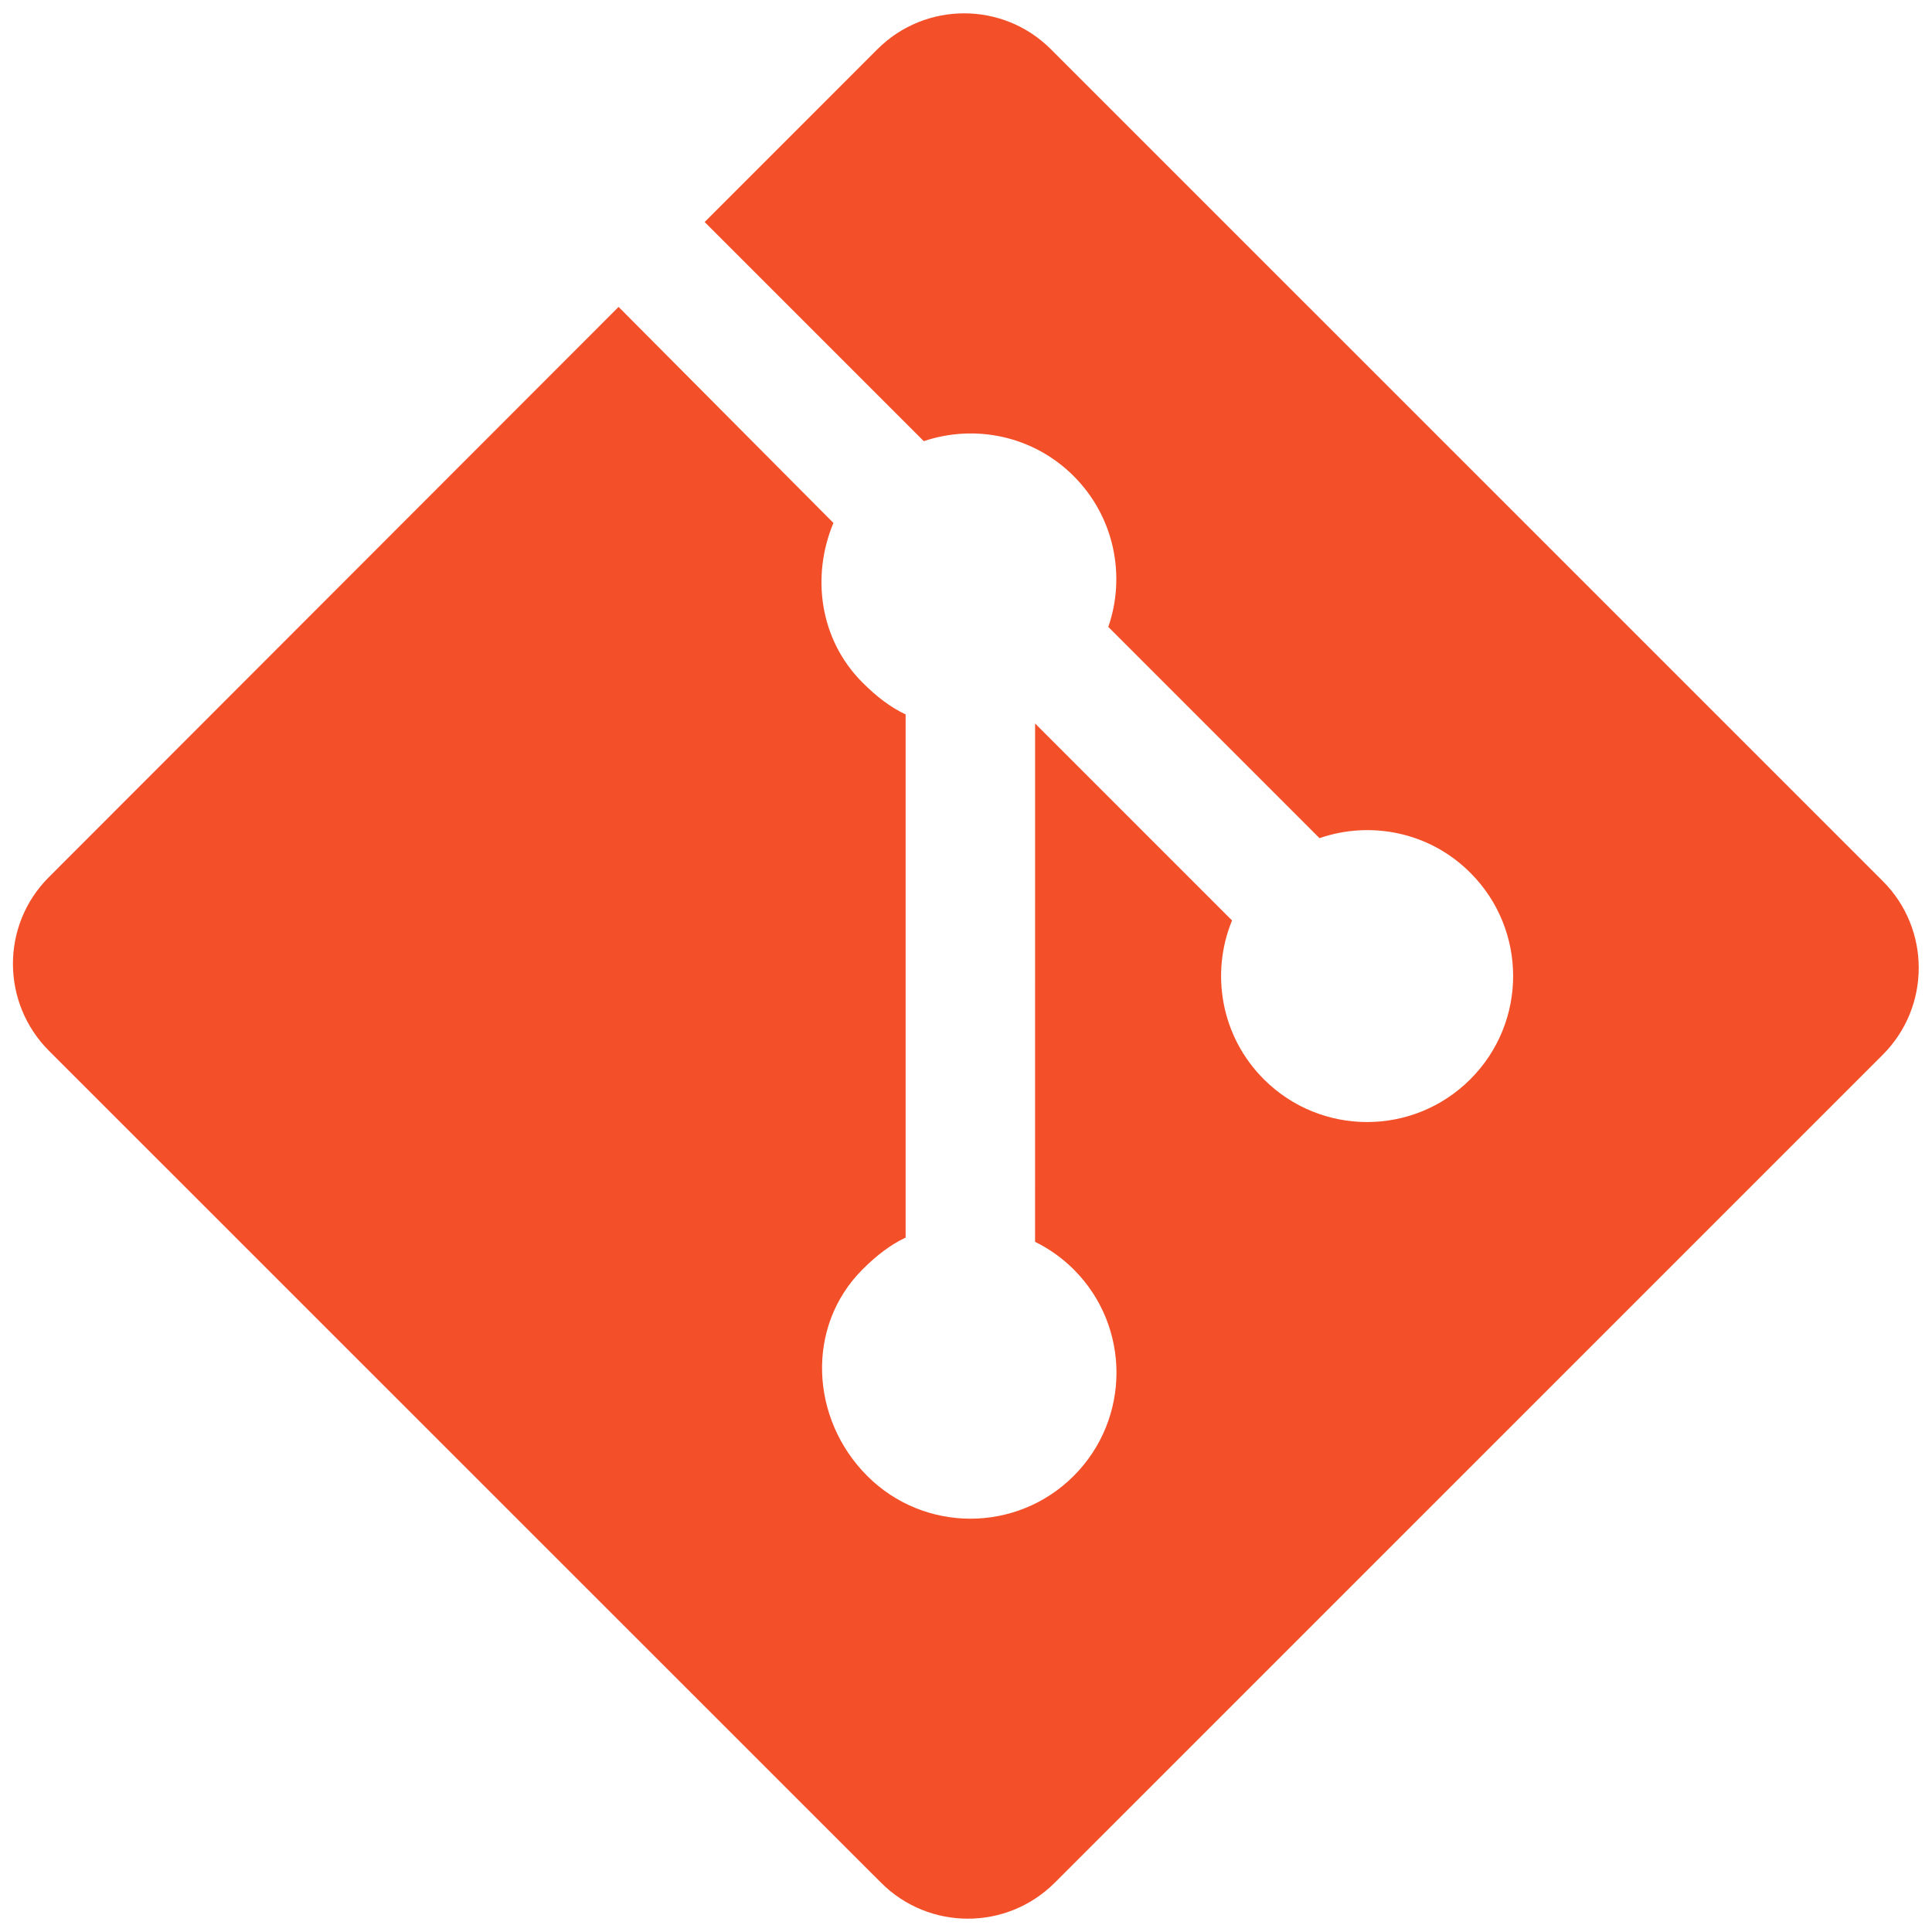
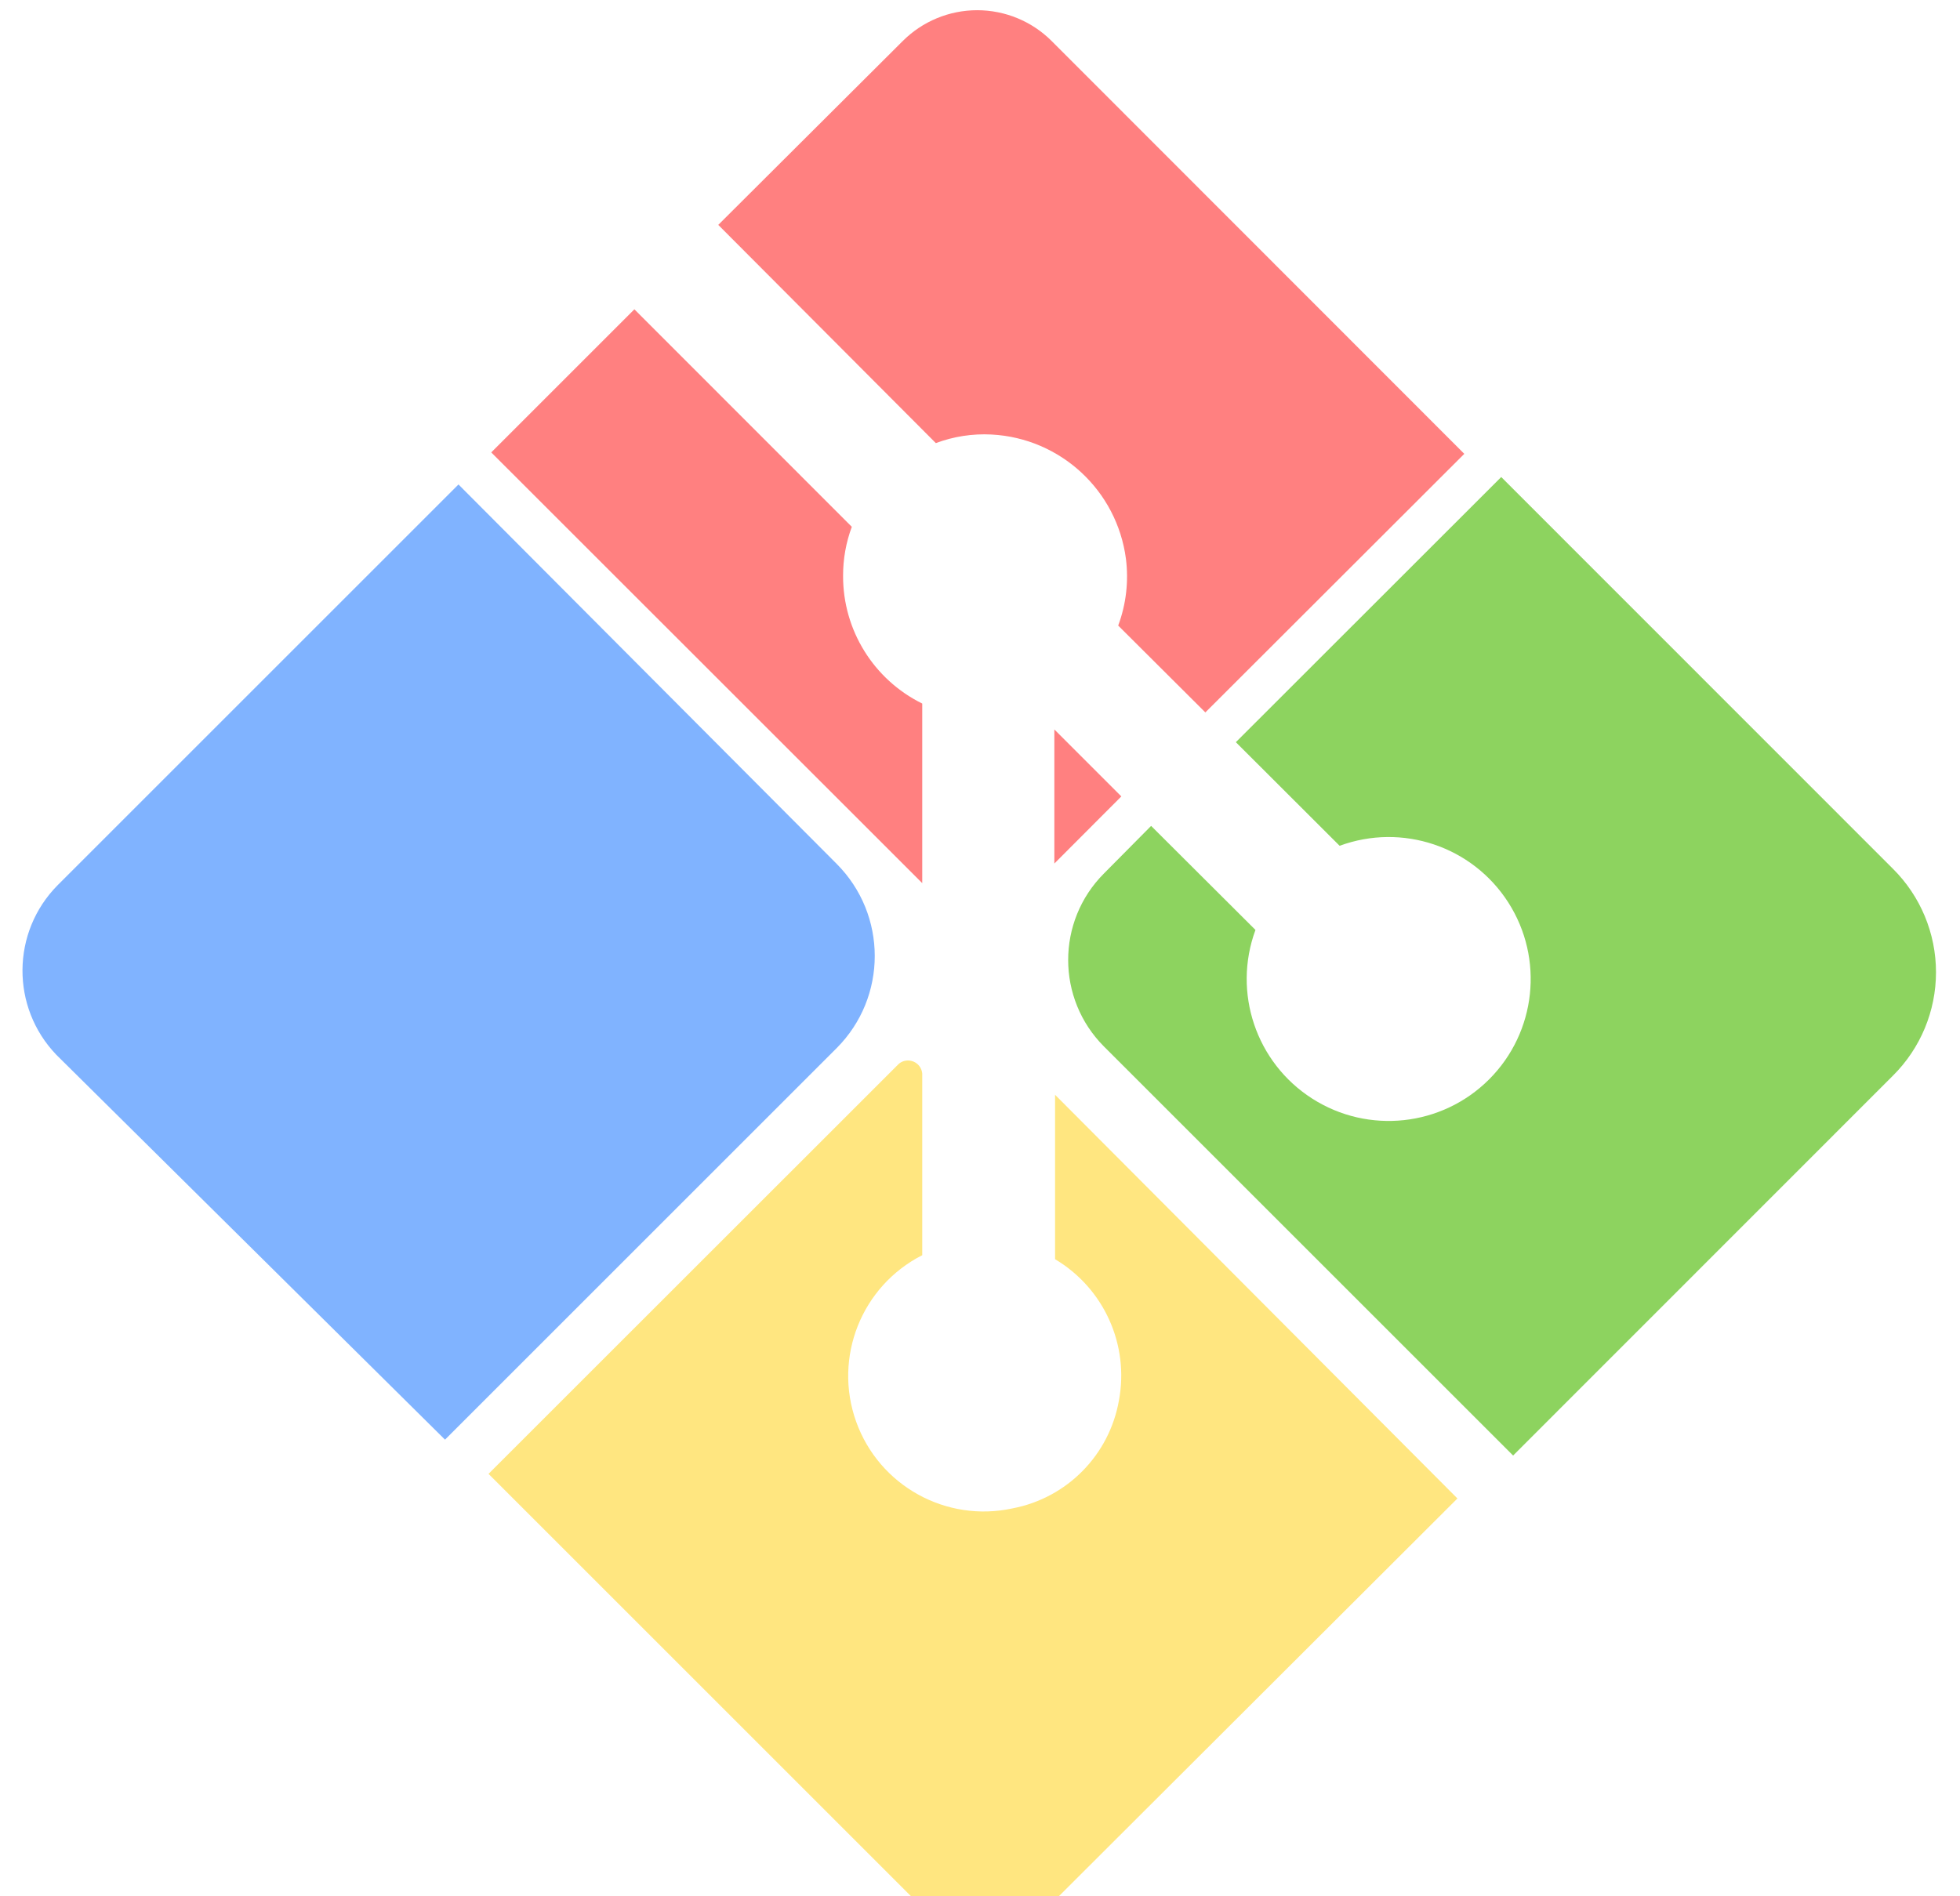
- <svg xmlns="http://www.w3.org/2000/svg" viewBox="0 0 128 128" id="git">
-   <path fill="#F34F29" d="M124.742 58.378l-55.117-55.114c-3.172-3.174-8.32-3.174-11.497 0l-11.443 11.446 14.518 14.518c3.375-1.139 7.243-.375 9.932 2.314 2.703 2.706 3.462 6.607 2.293 9.993l13.992 13.994c3.385-1.167 7.292-.413 9.994 2.295 3.78 3.777 3.78 9.9 0 13.679-3.78 3.78-9.901 3.78-13.683 0-2.842-2.844-3.545-7.019-2.105-10.521l-13.048-13.049-.002 34.341c.922.455 1.791 1.063 2.559 1.828 3.779 3.777 3.779 9.898 0 13.683-3.779 3.777-9.904 3.777-13.679 0-3.778-3.784-4.088-9.905-.311-13.683.934-.933 1.855-1.638 2.855-2.11v-34.659c-1-.472-1.92-1.172-2.856-2.111-2.861-2.86-3.396-7.06-1.928-10.576l-14.233-14.313-37.754 37.79c-3.175 3.177-3.155 8.325.02 11.5l55.126 55.114c3.173 3.174 8.325 3.174 11.503 0l54.86-54.858c3.175-3.176 3.178-8.327.004-11.501z" />
+ <svg xmlns="http://www.w3.org/2000/svg" height="2419" viewBox="31.983 32.285 135.545 132.495" width="2500">
+   <path d="m95.72 81.45v12.55l-30.11-30.1 10-10 15.19 15.2a9.75 9.75 0 0 0 -.61 3.43 9.91 9.91 0 0 0 5.53 8.92zm9.23 1.81 4.68 4.68-4.68 4.69zm28.64-19.26-18.09 18.07-6.09-6.07a9.83 9.83 0 0 0 .54-4.67 10 10 0 0 0 -9.39-8.68 9.64 9.64 0 0 0 -3.89.6l-15.2-15.25 12.88-12.84a7.36 7.36 0 0 1 10.42 0z" fill="#ff8080" />
+   <path d="m89.74 105.53-27.36 27.36-27.15-26.89a8.49 8.49 0 0 1 .09-11.86l28-28 26.42 26.51a9.12 9.12 0 0 1 0 12.88z" fill="#80b3ff" />
+   <path d="m105 108.79v11.49a9.46 9.46 0 0 1 4.46 9.88 9.32 9.32 0 0 1 -7.42 7.53 9.47 9.47 0 0 1 -6.32-17.69v-12.7a1 1 0 0 0 -1.63-.68l-28.67 28.66 29.5 29.5a7.33 7.33 0 0 0 10.36 0l27.83-27.78z" fill="#ffe680" />
+   <path d="m163.54 107.45-26.54 26.55-28.58-28.58a8.56 8.56 0 0 1 0-12.1l3.29-3.32 7.29 7.27a9.92 9.92 0 1 0 5.88-5.88l-7.25-7.24 18.54-18.53 27.37 27.38a10.19 10.19 0 0 1 0 14.45z" fill="#8dd35f" />
</svg>
